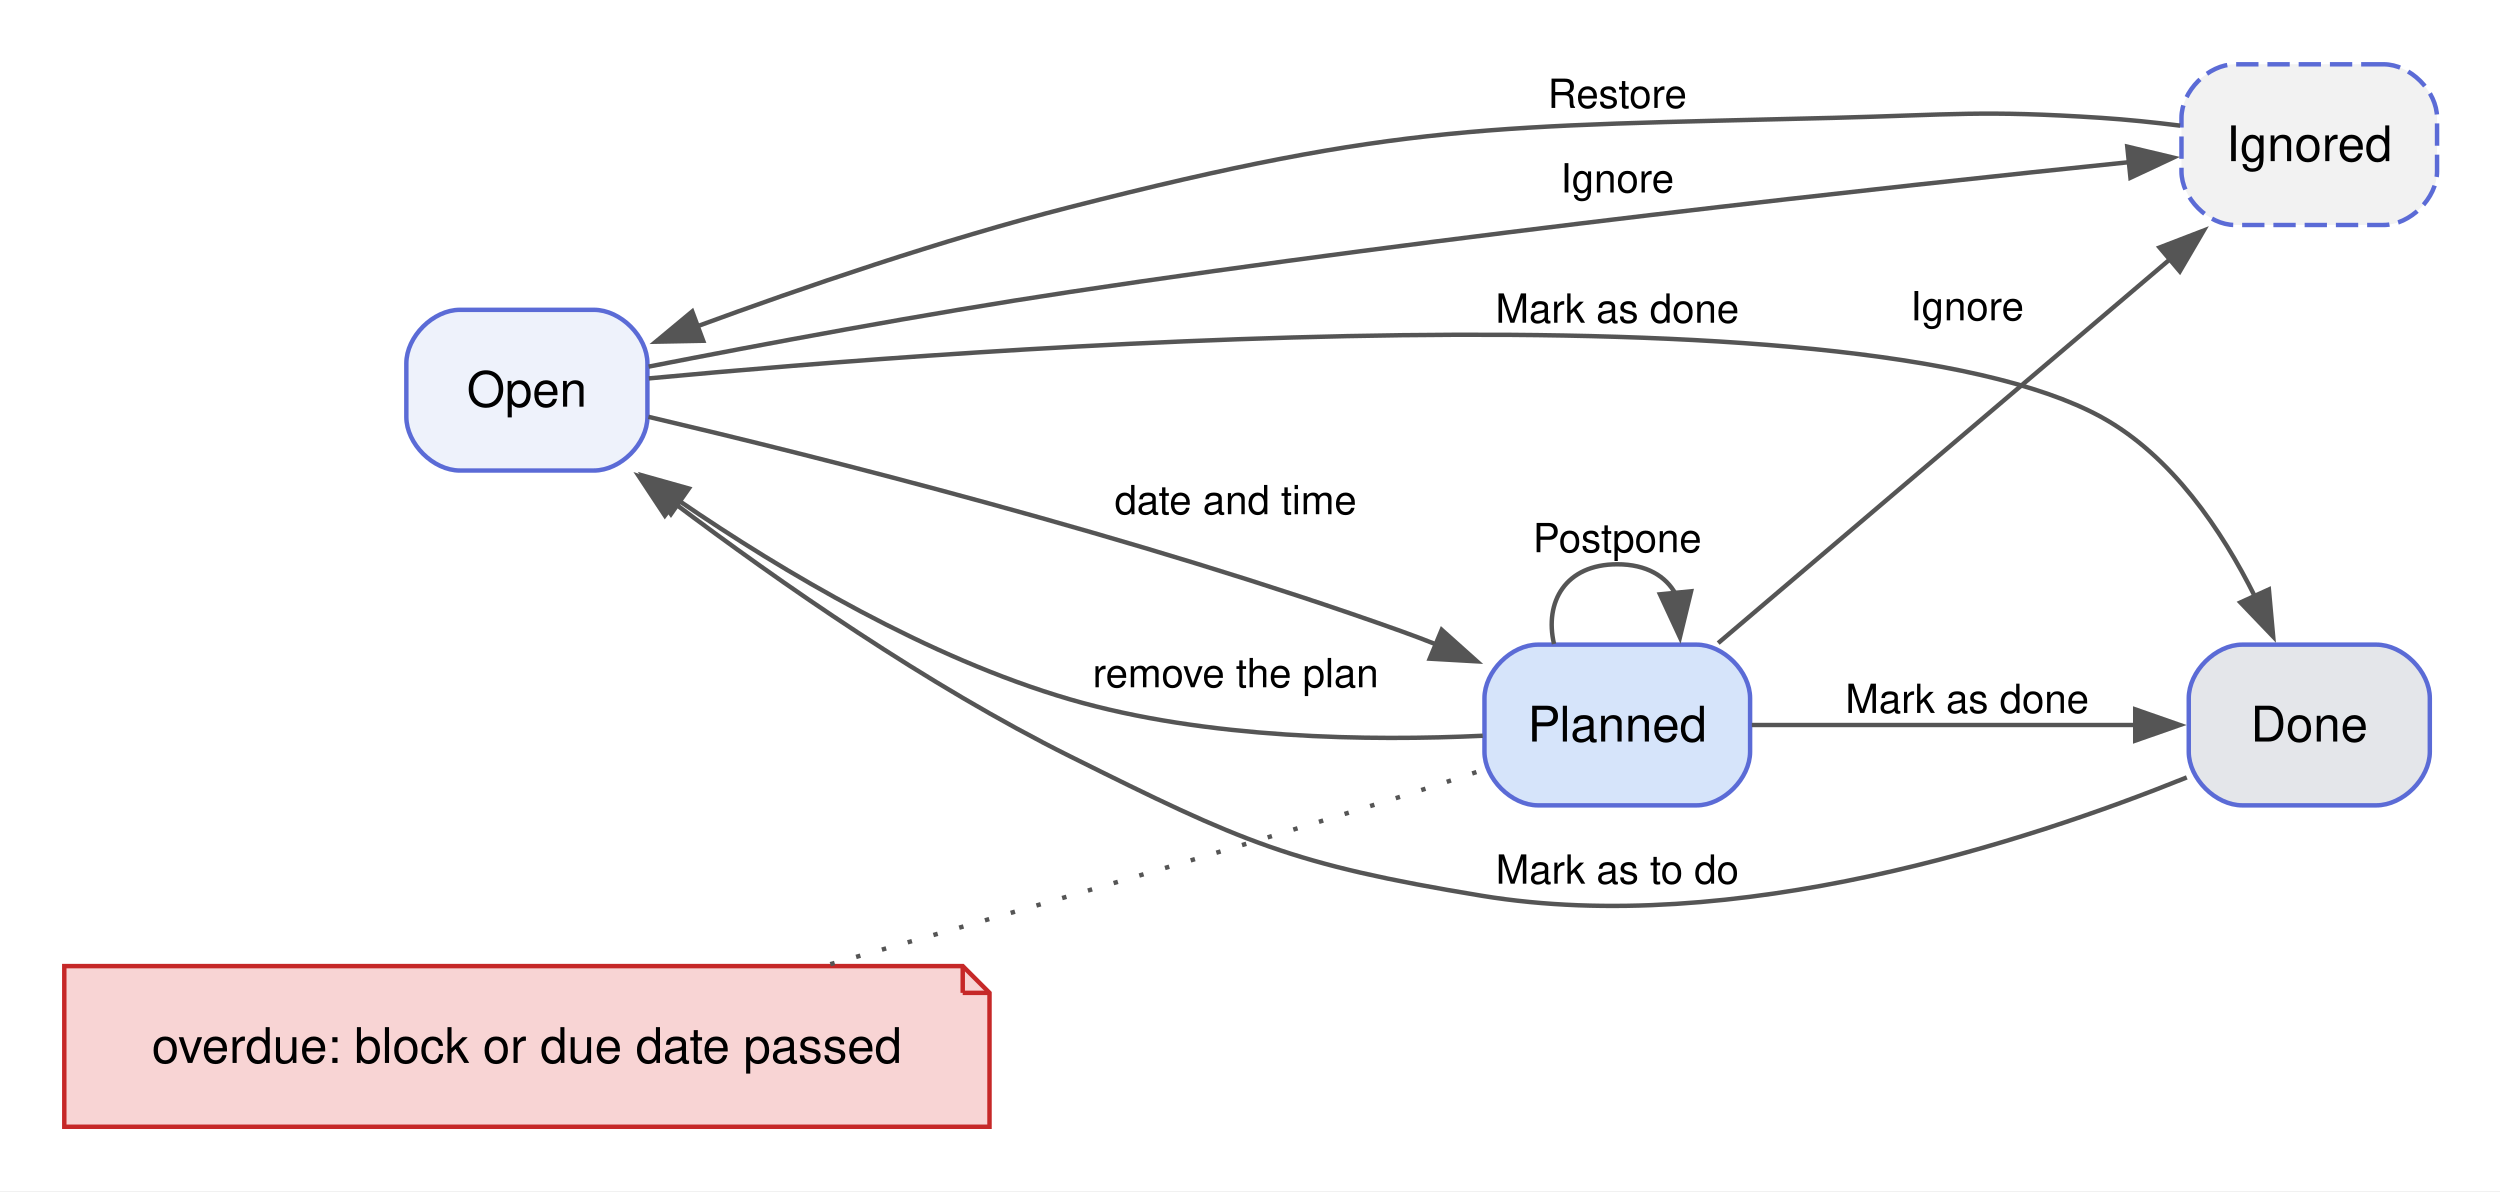
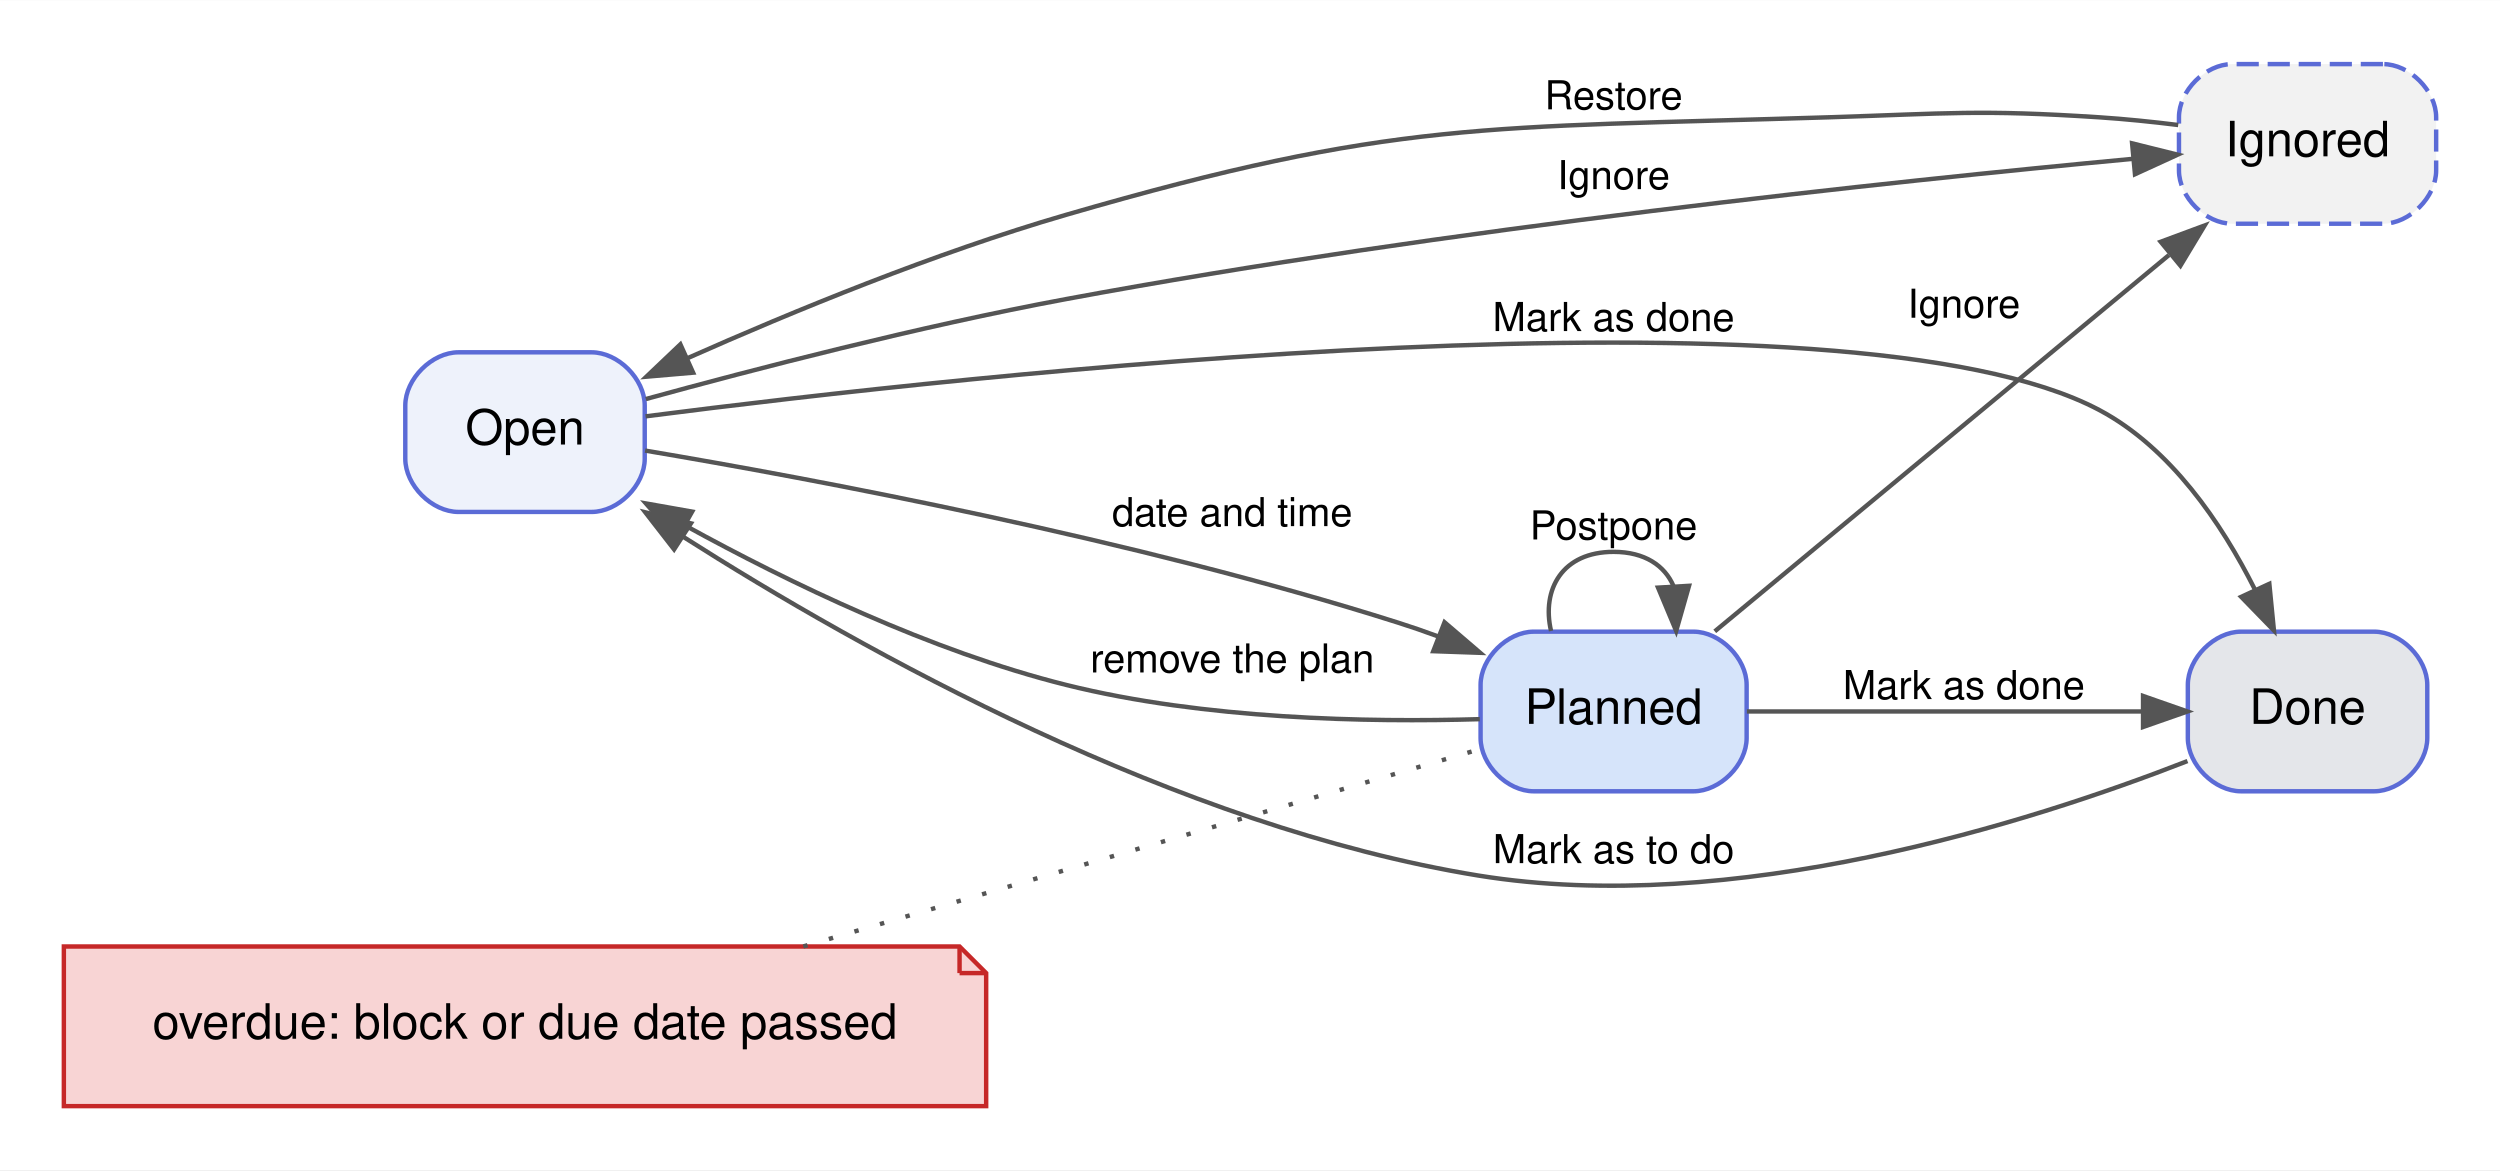
- <svg xmlns="http://www.w3.org/2000/svg" width="560pt" height="267pt" viewBox="0.00 0.00 560.00 267.00">
-   <g id="graph0" class="graph" transform="scale(1 1) rotate(0) translate(14.4 252.4)">
-     <polygon fill="white" stroke="none" points="-14.4,14.4 -14.4,-252.4 545.9,-252.4 545.9,14.4 -14.4,14.4" />
+ <svg xmlns="http://www.w3.org/2000/svg" width="564pt" height="264pt" viewBox="0.00 0.00 563.80 263.80">
+   <g id="graph0" class="graph" transform="scale(1 1) rotate(0) translate(14.4 249.4)">
+     <polygon fill="white" stroke="transparent" points="-14.4,14.4 -14.4,-249.4 549.4,-249.4 549.4,14.4 -14.4,14.4" />
    <g id="node1" class="node">
-       <path fill="#eef2fb" stroke="#5b6bd6" d="M118.62,-183C118.62,-183 88.62,-183 88.62,-183 82.62,-183 76.62,-177 76.62,-171 76.62,-171 76.62,-159 76.62,-159 76.62,-153 82.62,-147 88.62,-147 88.62,-147 118.62,-147 118.62,-147 124.62,-147 130.62,-153 130.62,-159 130.62,-159 130.62,-171 130.62,-171 130.62,-177 124.62,-183 118.62,-183" />
-       <text xml:space="preserve" text-anchor="middle" x="103.62" y="-161.3" font-family="Helvetica,sans-Serif" font-size="11.00">Open</text>
+       <path fill="#eef2fb" stroke="#5b6bd6" d="M119,-170C119,-170 89,-170 89,-170 83,-170 77,-164 77,-158 77,-158 77,-146 77,-146 77,-140 83,-134 89,-134 89,-134 119,-134 119,-134 125,-134 131,-140 131,-146 131,-146 131,-158 131,-158 131,-164 125,-170 119,-170" />
+       <text text-anchor="middle" x="104" y="-149.2" font-family="Helvetica,sans-Serif" font-size="11.00">Open</text>
    </g>
    <g id="node2" class="node">
-       <path fill="#d6e4fa" stroke="#5b6bd6" d="M365.62,-108C365.62,-108 330.12,-108 330.12,-108 324.12,-108 318.12,-102 318.12,-96 318.12,-96 318.12,-84 318.12,-84 318.12,-78 324.12,-72 330.12,-72 330.12,-72 365.62,-72 365.62,-72 371.62,-72 377.62,-78 377.62,-84 377.62,-84 377.62,-96 377.62,-96 377.62,-102 371.62,-108 365.62,-108" />
-       <text xml:space="preserve" text-anchor="middle" x="347.88" y="-86.3" font-family="Helvetica,sans-Serif" font-size="11.00">Planned</text>
+       <path fill="#d6e4fa" stroke="#5b6bd6" d="M367.5,-107C367.5,-107 331.5,-107 331.5,-107 325.5,-107 319.5,-101 319.5,-95 319.5,-95 319.5,-83 319.5,-83 319.5,-77 325.5,-71 331.5,-71 331.5,-71 367.5,-71 367.5,-71 373.5,-71 379.5,-77 379.5,-83 379.5,-83 379.5,-95 379.5,-95 379.5,-101 373.5,-107 367.5,-107" />
+       <text text-anchor="middle" x="349.5" y="-86.2" font-family="Helvetica,sans-Serif" font-size="11.00">Planned</text>
    </g>
    <g id="edge1" class="edge">
-       <path fill="none" stroke="#555555" d="M130.85,-159.03C168.63,-150.14 240.33,-132.18 299.5,-111 302.04,-110.09 304.63,-109.11 307.23,-108.08" />
-       <polygon fill="#555555" stroke="#555555" points="308.54,-111.32 316.43,-104.26 305.86,-104.86 308.54,-111.32" />
-       <text xml:space="preserve" text-anchor="middle" x="262.38" y="-137.22" font-family="Helvetica,sans-Serif" font-size="9.00">date and time</text>
+       <path fill="none" stroke="#555555" d="M131.08,-147.84C169.02,-141.44 241.4,-127.91 301,-109 303.93,-108.07 306.94,-107.03 309.94,-105.92" />
+       <polygon fill="#555555" stroke="#555555" points="311.37,-109.12 319.42,-102.23 308.83,-102.6 311.37,-109.12" />
+       <text text-anchor="middle" x="263.5" y="-130.8" font-family="Helvetica,sans-Serif" font-size="9.00">date and time</text>
    </g>
    <g id="node3" class="node">
-       <path fill="#e4e6ea" stroke="#5b6bd6" d="M517.88,-108C517.88,-108 487.88,-108 487.88,-108 481.88,-108 475.88,-102 475.88,-96 475.88,-96 475.88,-84 475.88,-84 475.88,-78 481.88,-72 487.88,-72 487.88,-72 517.88,-72 517.88,-72 523.88,-72 529.88,-78 529.88,-84 529.88,-84 529.88,-96 529.88,-96 529.88,-102 523.88,-108 517.88,-108" />
-       <text xml:space="preserve" text-anchor="middle" x="502.88" y="-86.3" font-family="Helvetica,sans-Serif" font-size="11.00">Done</text>
+       <path fill="#e4e6ea" stroke="#5b6bd6" d="M521,-107C521,-107 491,-107 491,-107 485,-107 479,-101 479,-95 479,-95 479,-83 479,-83 479,-77 485,-71 491,-71 491,-71 521,-71 521,-71 527,-71 533,-77 533,-83 533,-83 533,-95 533,-95 533,-101 527,-107 521,-107" />
+       <text text-anchor="middle" x="506" y="-86.2" font-family="Helvetica,sans-Serif" font-size="11.00">Done</text>
    </g>
    <g id="edge4" class="edge">
-       <path fill="none" stroke="#555555" d="M130.94,-167.64C202.77,-174.38 400.51,-189.58 456.25,-159 472.06,-150.33 483.33,-133.57 490.72,-118.74" />
-       <polygon fill="#555555" stroke="#555555" points="493.83,-120.36 494.79,-109.8 487.46,-117.45 493.83,-120.36" />
-       <text xml:space="preserve" text-anchor="middle" x="347.88" y="-180.11" font-family="Helvetica,sans-Serif" font-size="9.00">Mark as done</text>
+       <path fill="none" stroke="#555555" d="M131.19,-155.56C203.18,-164.83 402.4,-187.04 459,-157 475.11,-148.45 486.61,-131.45 494.08,-116.6" />
+       <polygon fill="#555555" stroke="#555555" points="497.38,-117.79 498.42,-107.25 491.03,-114.85 497.38,-117.79" />
+       <text text-anchor="middle" x="349.5" y="-174.8" font-family="Helvetica,sans-Serif" font-size="9.00">Mark as done</text>
    </g>
    <g id="node4" class="node">
-       <path fill="#f2f2f2" stroke="#5b6bd6" stroke-dasharray="5,2" d="M519.5,-238C519.5,-238 486.25,-238 486.25,-238 480.25,-238 474.25,-232 474.25,-226 474.25,-226 474.25,-214 474.25,-214 474.25,-208 480.25,-202 486.25,-202 486.25,-202 519.5,-202 519.5,-202 525.5,-202 531.5,-208 531.5,-214 531.5,-214 531.5,-226 531.5,-226 531.5,-232 525.5,-238 519.5,-238" />
-       <text xml:space="preserve" text-anchor="middle" x="502.88" y="-216.3" font-family="Helvetica,sans-Serif" font-size="11.00">Ignored</text>
+       <path fill="#f2f2f2" stroke="#5b6bd6" stroke-dasharray="5,2" d="M523,-235C523,-235 489,-235 489,-235 483,-235 477,-229 477,-223 477,-223 477,-211 477,-211 477,-205 483,-199 489,-199 489,-199 523,-199 523,-199 529,-199 535,-205 535,-211 535,-211 535,-223 535,-223 535,-229 529,-235 523,-235" />
+       <text text-anchor="middle" x="506" y="-214.2" font-family="Helvetica,sans-Serif" font-size="11.00">Ignored</text>
    </g>
    <g id="edge7" class="edge">
-       <path fill="none" stroke="#555555" d="M130.9,-170.28C155.29,-175.06 192.62,-182.08 225.25,-187 309.51,-199.7 408.8,-210.55 462.54,-216.08" />
-       <polygon fill="#555555" stroke="#555555" points="462.11,-219.55 472.42,-217.09 462.82,-212.59 462.11,-219.55" />
-       <text xml:space="preserve" text-anchor="middle" x="347.88" y="-209.29" font-family="Helvetica,sans-Serif" font-size="9.00">Ignore</text>
+       <path fill="none" stroke="#555555" d="M131.24,-159.46C155.62,-166.16 193.02,-175.87 226,-182 311.26,-197.86 412.55,-208.56 466.56,-213.63" />
+       <polygon fill="#555555" stroke="#555555" points="466.43,-217.13 476.71,-214.57 467.08,-210.16 466.43,-217.13" />
+       <text text-anchor="middle" x="349.5" y="-206.8" font-family="Helvetica,sans-Serif" font-size="9.00">Ignore</text>
    </g>
    <g id="edge2" class="edge">
-       <path fill="none" stroke="#555555" d="M317.74,-87.59C292.7,-86.41 255.89,-86.8 225.25,-95.75 193.41,-105.05 161,-124.31 137.81,-140.16" />
-       <polygon fill="#555555" stroke="#555555" points="135.89,-137.24 129.7,-145.84 139.9,-142.97 135.89,-137.24" />
-       <text xml:space="preserve" text-anchor="middle" x="262.38" y="-98.45" font-family="Helvetica,sans-Serif" font-size="9.00">remove the plan</text>
+       <path fill="none" stroke="#555555" d="M319.32,-87.27C294.21,-86.53 257.2,-87.21 226,-95 195.57,-102.6 163.57,-118.04 140.12,-130.94" />
+       <polygon fill="#555555" stroke="#555555" points="138.26,-127.97 131.26,-135.92 141.69,-134.07 138.26,-127.97" />
+       <text text-anchor="middle" x="263.5" y="-97.8" font-family="Helvetica,sans-Serif" font-size="9.00">remove the plan</text>
    </g>
    <g id="edge3" class="edge">
-       <path fill="none" stroke="#555555" d="M333.7,-108.15C331.51,-117.54 336.24,-126 347.88,-126 354.42,-126 358.78,-123.32 360.95,-119.31" />
-       <polygon fill="#555555" stroke="#555555" points="364.4,-119.95 361.9,-109.66 357.44,-119.27 364.4,-119.95" />
-       <text xml:space="preserve" text-anchor="middle" x="347.88" y="-128.7" font-family="Helvetica,sans-Serif" font-size="9.00">Postpone</text>
+       <path fill="none" stroke="#555555" d="M335.39,-107.15C333.22,-116.54 337.92,-125 349.5,-125 356.56,-125 361.06,-121.86 363.01,-117.28" />
+       <polygon fill="#555555" stroke="#555555" points="366.51,-117.34 363.61,-107.15 359.52,-116.93 366.51,-117.34" />
+       <text text-anchor="middle" x="349.5" y="-127.8" font-family="Helvetica,sans-Serif" font-size="9.00">Postpone</text>
    </g>
    <g id="edge5" class="edge">
-       <path fill="none" stroke="#555555" d="M378.01,-90C402.48,-90 437.61,-90 464.21,-90" />
-       <polygon fill="#555555" stroke="#555555" points="463.89,-93.5 473.89,-90 463.89,-86.5 463.89,-93.5" />
-       <text xml:space="preserve" text-anchor="middle" x="426.25" y="-92.7" font-family="Helvetica,sans-Serif" font-size="9.00">Mark as done</text>
+       <path fill="none" stroke="#555555" d="M379.56,-89C404.79,-89 441.45,-89 468.63,-89" />
+       <polygon fill="#555555" stroke="#555555" points="468.9,-92.5 478.9,-89 468.9,-85.5 468.9,-92.5" />
+       <text text-anchor="middle" x="428.5" y="-91.8" font-family="Helvetica,sans-Serif" font-size="9.00">Mark as done</text>
    </g>
    <g id="edge8" class="edge">
-       <path fill="none" stroke="#555555" d="M370.47,-108.35C396.9,-130.8 441.8,-168.95 471.65,-194.31" />
-       <polygon fill="#555555" stroke="#555555" points="469.35,-196.96 479.23,-200.76 473.88,-191.62 469.35,-196.96" />
-       <text xml:space="preserve" text-anchor="middle" x="426.25" y="-180.65" font-family="Helvetica,sans-Serif" font-size="9.00">Ignore</text>
+       <path fill="none" stroke="#555555" d="M372.31,-107.07C399.07,-129.24 444.6,-166.96 474.74,-191.93" />
+       <polygon fill="#555555" stroke="#555555" points="472.87,-194.93 482.8,-198.61 477.33,-189.53 472.87,-194.93" />
+       <text text-anchor="middle" x="428.5" y="-177.8" font-family="Helvetica,sans-Serif" font-size="9.00">Ignore</text>
    </g>
    <g id="edge6" class="edge">
-       <path fill="none" stroke="#555555" d="M475.44,-78.26C439.75,-63.86 374.11,-42.42 317.5,-51.75 274.79,-58.79 264,-63.71 225.25,-83 193.37,-98.87 160.12,-122.05 136.62,-139.71" />
-       <polygon fill="#555555" stroke="#555555" points="134.53,-136.91 128.69,-145.75 138.77,-142.48 134.53,-136.91" />
-       <text xml:space="preserve" text-anchor="middle" x="347.88" y="-54.45" font-family="Helvetica,sans-Serif" font-size="9.00">Mark as to do</text>
+       <path fill="none" stroke="#555555" d="M478.92,-77.82C443.04,-63.81 376.36,-42.69 319,-52 251.12,-63.02 180.34,-102.51 139.59,-128.45" />
+       <polygon fill="#555555" stroke="#555555" points="137.62,-125.55 131.12,-133.92 141.42,-131.43 137.62,-125.55" />
+       <text text-anchor="middle" x="349.5" y="-54.8" font-family="Helvetica,sans-Serif" font-size="9.00">Mark as to do</text>
    </g>
    <g id="edge9" class="edge">
-       <path fill="none" stroke="#555555" d="M473.94,-224.26C468.11,-224.99 461.99,-225.62 456.25,-226 429.64,-227.74 422.91,-226.68 396.25,-226 319.76,-224.06 299.4,-224.91 225.25,-206 196.76,-198.73 165.33,-187.96 141.69,-179.28" />
-       <polygon fill="#555555" stroke="#555555" points="143.11,-176.07 132.51,-175.86 140.66,-182.63 143.11,-176.07" />
-       <text xml:space="preserve" text-anchor="middle" x="347.88" y="-228.23" font-family="Helvetica,sans-Serif" font-size="9.00">Restore</text>
+       <path fill="none" stroke="#555555" d="M476.84,-221.26C470.96,-221.99 464.79,-222.62 459,-223 431.95,-224.76 425.1,-223.86 398,-223 320.97,-220.56 300.01,-222.5 226,-201 196.54,-192.44 164.41,-179.23 140.67,-168.69" />
+       <polygon fill="#555555" stroke="#555555" points="141.91,-165.41 131.36,-164.5 139.04,-171.8 141.91,-165.41" />
+       <text text-anchor="middle" x="349.5" y="-224.8" font-family="Helvetica,sans-Serif" font-size="9.00">Restore</text>
    </g>
    <g id="node5" class="node">
-       <polygon fill="#f8d4d4" stroke="#c62828" points="201.25,-36 0,-36 0,0 207.25,0 207.25,-30 201.25,-36" />
-       <polyline fill="none" stroke="#c62828" points="201.25,-36 201.25,-30" />
-       <polyline fill="none" stroke="#c62828" points="207.25,-30 201.25,-30" />
-       <text xml:space="preserve" text-anchor="middle" x="103.62" y="-14.3" font-family="Helvetica,sans-Serif" font-size="11.00">overdue: block or due date passed</text>
+       <polygon fill="#f8d4d4" stroke="#c62828" points="202,-36 0,-36 0,0 208,0 208,-30 202,-36" />
+       <polyline fill="none" stroke="#c62828" points="202,-36 202,-30 " />
+       <polyline fill="none" stroke="#c62828" points="208,-30 202,-30 " />
+       <text text-anchor="middle" x="104" y="-15.2" font-family="Helvetica,sans-Serif" font-size="11.00">overdue: block or due date passed</text>
    </g>
    <g id="edge10" class="edge">
-       <path fill="none" stroke="#555555" stroke-dasharray="1,5" d="M171.59,-36.43C209.29,-47 257.16,-60.78 299.5,-74 305.38,-75.84 311.65,-77.89 317.63,-79.89" />
+       <path fill="none" stroke="#555555" stroke-dasharray="1,5" d="M166.76,-36.01C215.65,-50.26 281.75,-69.54 319.27,-80.48" />
    </g>
  </g>
</svg>
